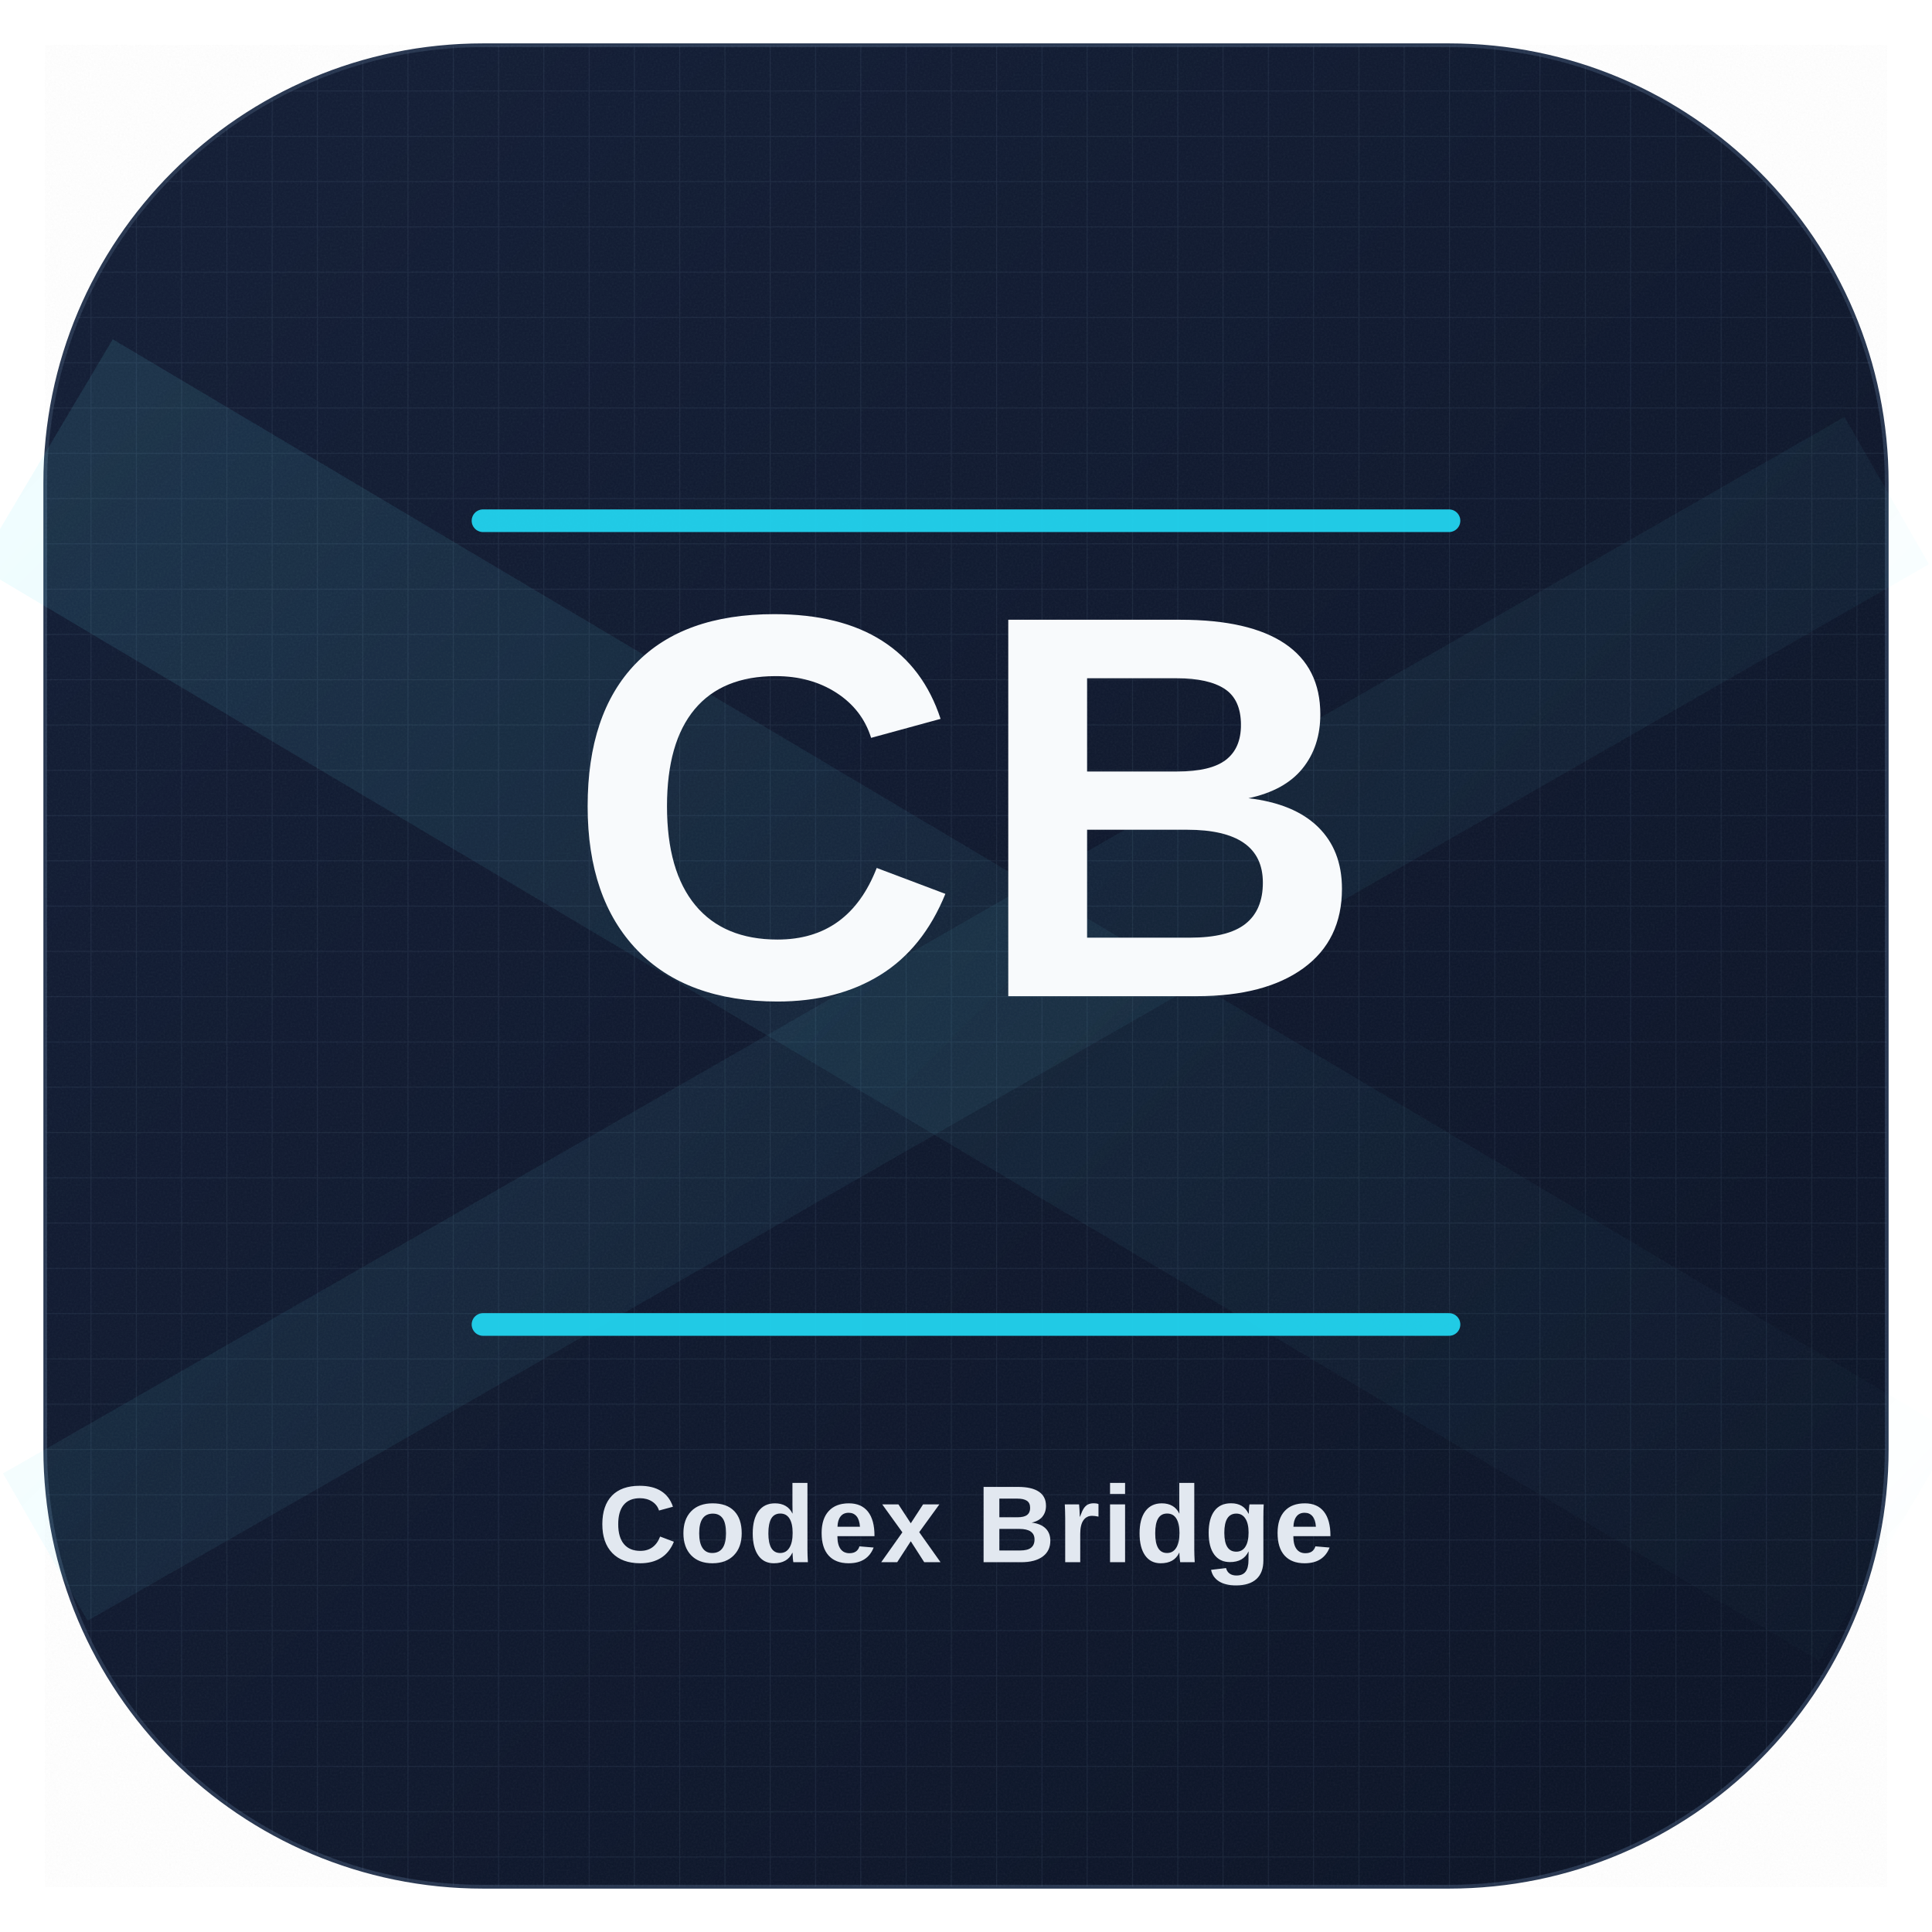
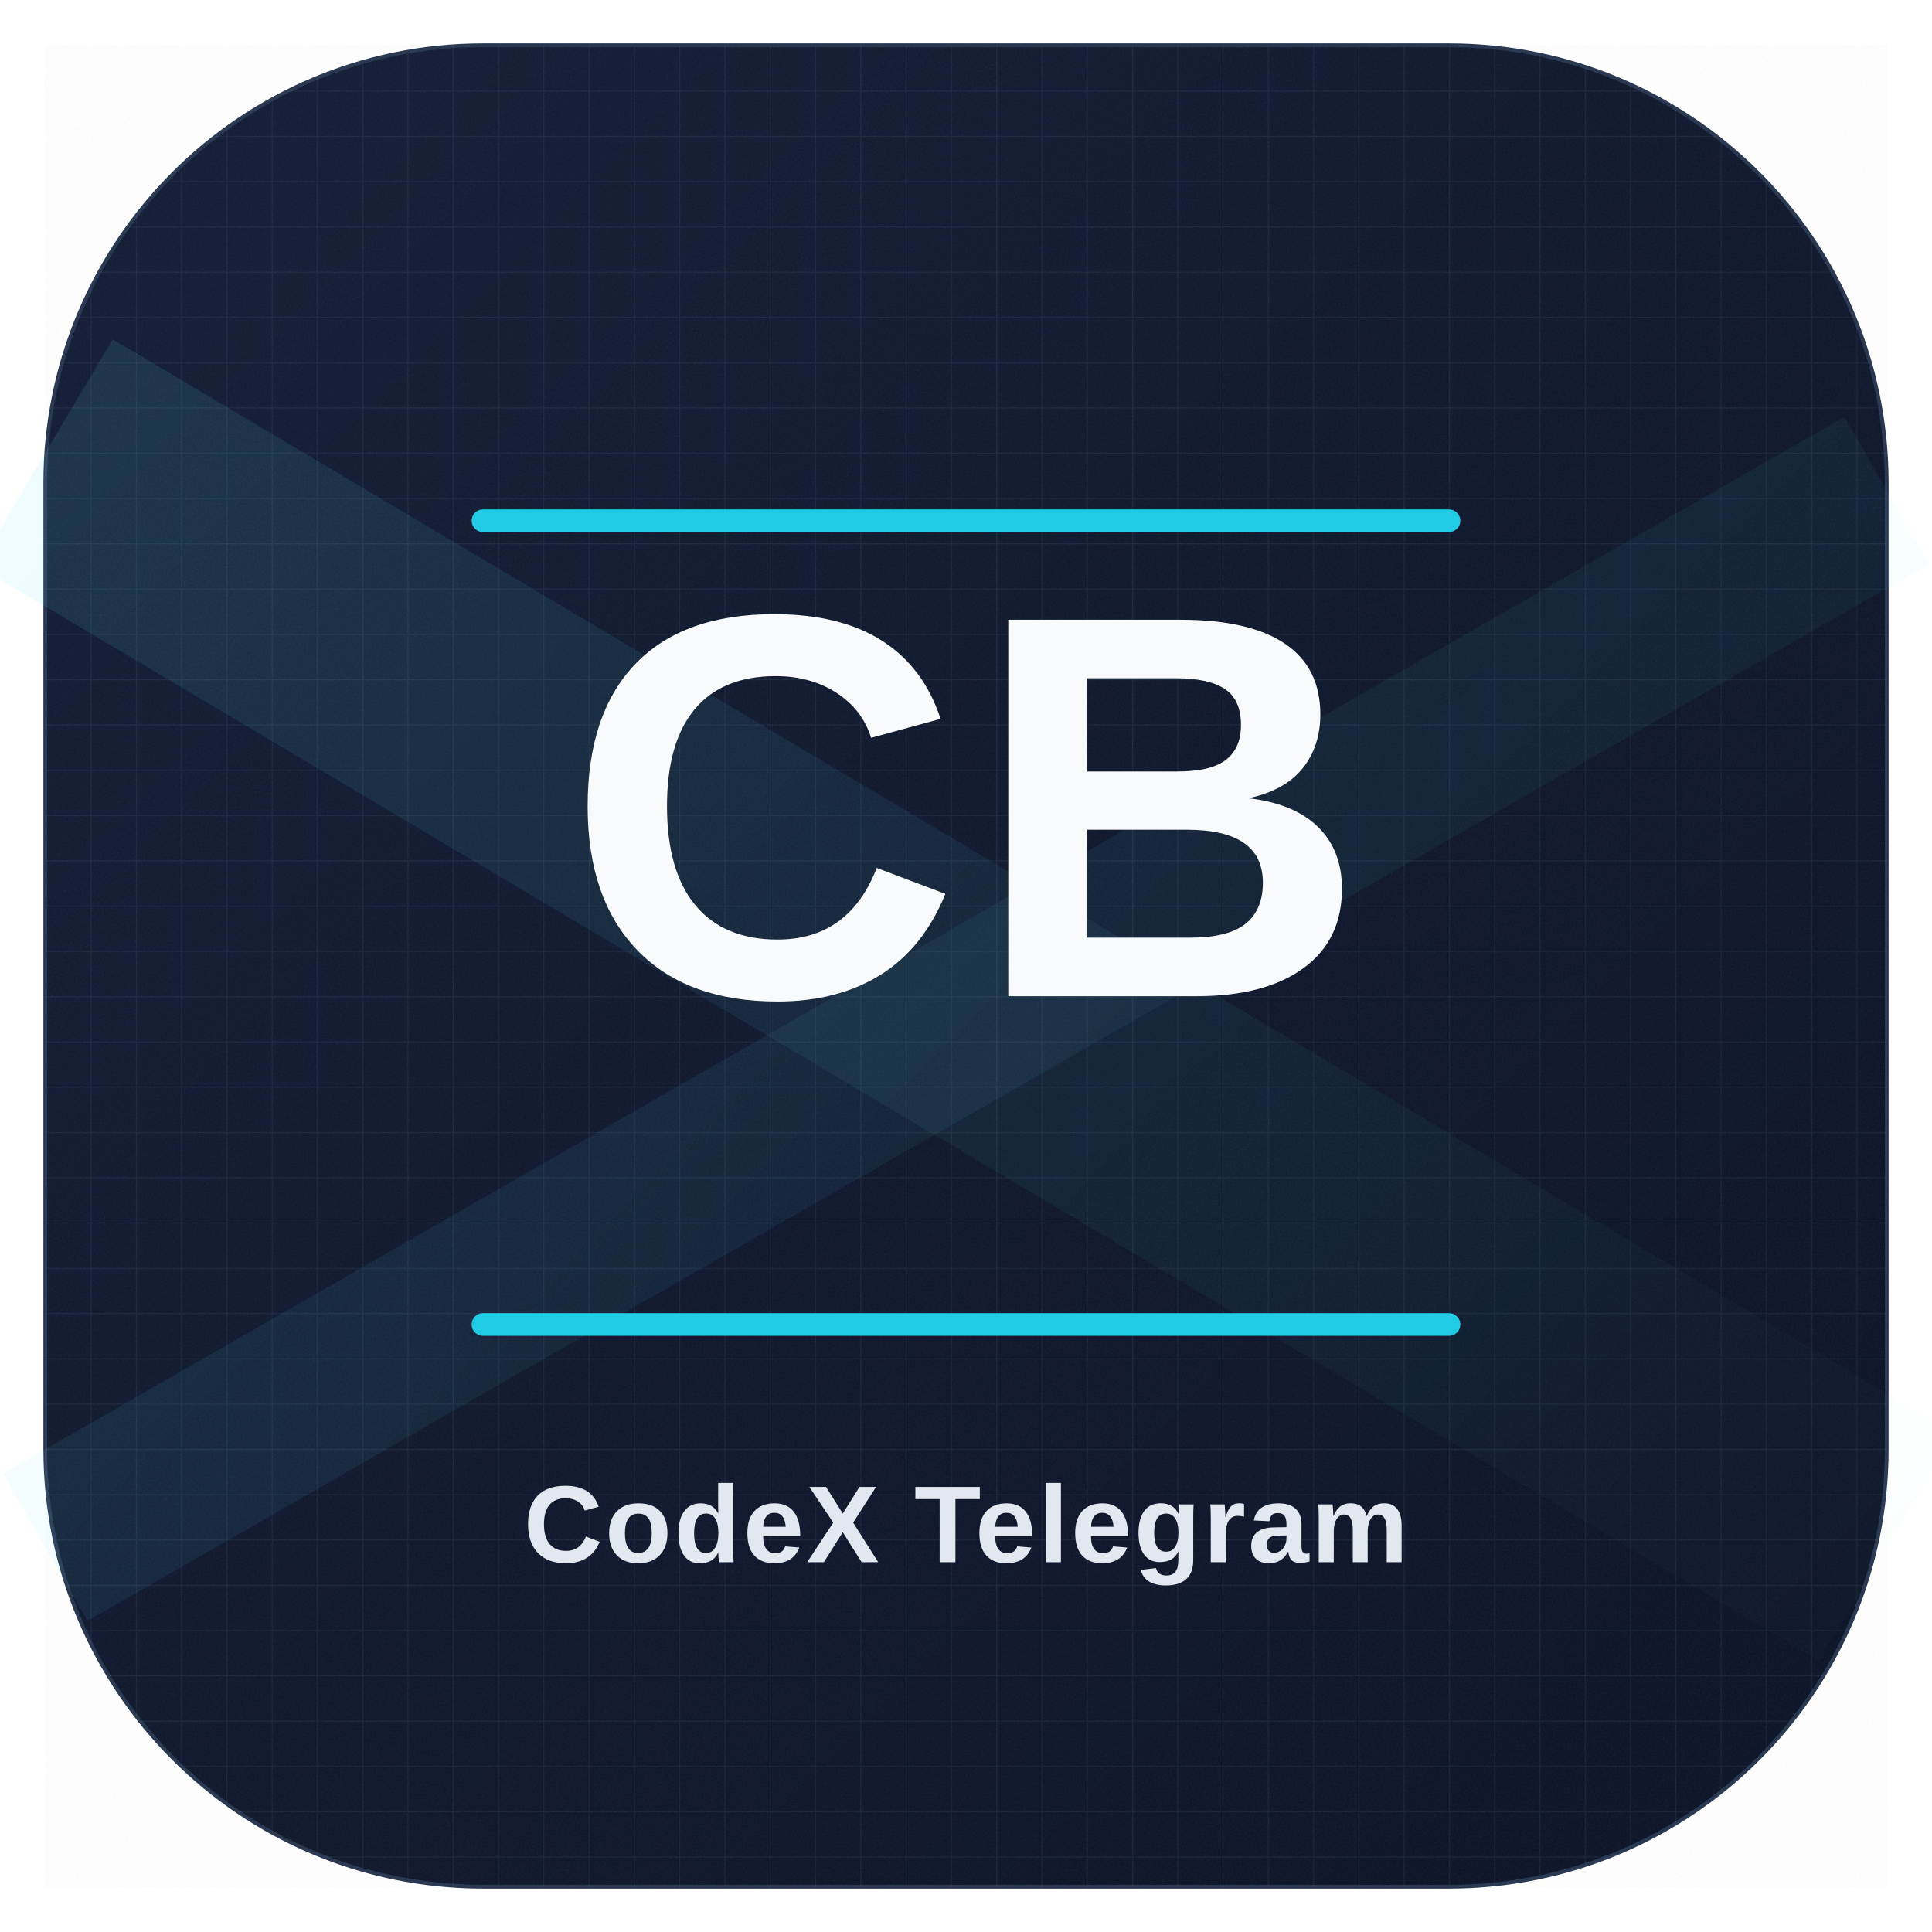
<svg xmlns="http://www.w3.org/2000/svg" width="1024" height="1024" viewBox="0 0 1024 1024" fill="none">
  <defs>
    <linearGradient id="bg" x1="120" y1="120" x2="904" y2="904" gradientUnits="userSpaceOnUse">
      <stop offset="0" stop-color="#111C34" />
      <stop offset="1" stop-color="#0A1326" />
    </linearGradient>
    <pattern id="gridTexture" width="24" height="24" patternUnits="userSpaceOnUse">
      <path d="M24 0H0V24" stroke="#8AA3C7" stroke-opacity="0.10" stroke-width="1" />
    </pattern>
    <filter id="noise" x="0" y="0" width="1" height="1" filterUnits="objectBoundingBox">
      <feTurbulence type="fractalNoise" baseFrequency="0.95" numOctaves="2" seed="17" stitchTiles="stitch" />
      <feColorMatrix type="saturate" values="0" />
      <feComponentTransfer>
        <feFuncA type="table" tableValues="0 0.06" />
      </feComponentTransfer>
    </filter>
    <linearGradient id="stripe" x1="0" y1="0" x2="1024" y2="1024" gradientUnits="userSpaceOnUse">
      <stop offset="0" stop-color="#67E8F9" stop-opacity="0.12" />
      <stop offset="1" stop-color="#67E8F9" stop-opacity="0" />
    </linearGradient>
  </defs>
  <rect x="24" y="24" width="976" height="976" rx="232" fill="url(#bg)" />
  <rect x="24" y="24" width="976" height="976" rx="232" stroke="#26354F" stroke-width="2" />
  <rect x="24" y="24" width="976" height="976" rx="232" fill="url(#gridTexture)" />
  <rect x="24" y="24" width="976" height="976" rx="232" filter="url(#noise)" />
  <path d="M24 240L1000 820" stroke="url(#stripe)" stroke-width="140" />
  <path d="M24 820L1000 260" stroke="url(#stripe)" stroke-width="90" />
  <path d="M256 276H768" stroke="#22D3EE" stroke-width="12" stroke-linecap="round" opacity="0.95" />
  <path d="M256 702H768" stroke="#22D3EE" stroke-width="12" stroke-linecap="round" opacity="0.95" />
  <text x="512" y="528" text-anchor="middle" fill="#F8FAFC" font-family="SF Pro Display, PingFang SC, Helvetica Neue, Arial, sans-serif" font-size="290" font-weight="700" letter-spacing="6">CB</text>
-   <text x="512" y="828" text-anchor="middle" fill="#E2E8F0" font-family="SF Pro Text, PingFang SC, Helvetica Neue, Arial, sans-serif" font-size="58" font-weight="600" letter-spacing="1.2">Codex Bridge</text>
+   <text x="512" y="828" text-anchor="middle" fill="#E2E8F0" font-family="SF Pro Text, PingFang SC, Helvetica Neue, Arial, sans-serif" font-size="58" font-weight="600" letter-spacing="1.2">CodeX Telegram</text>
</svg>
